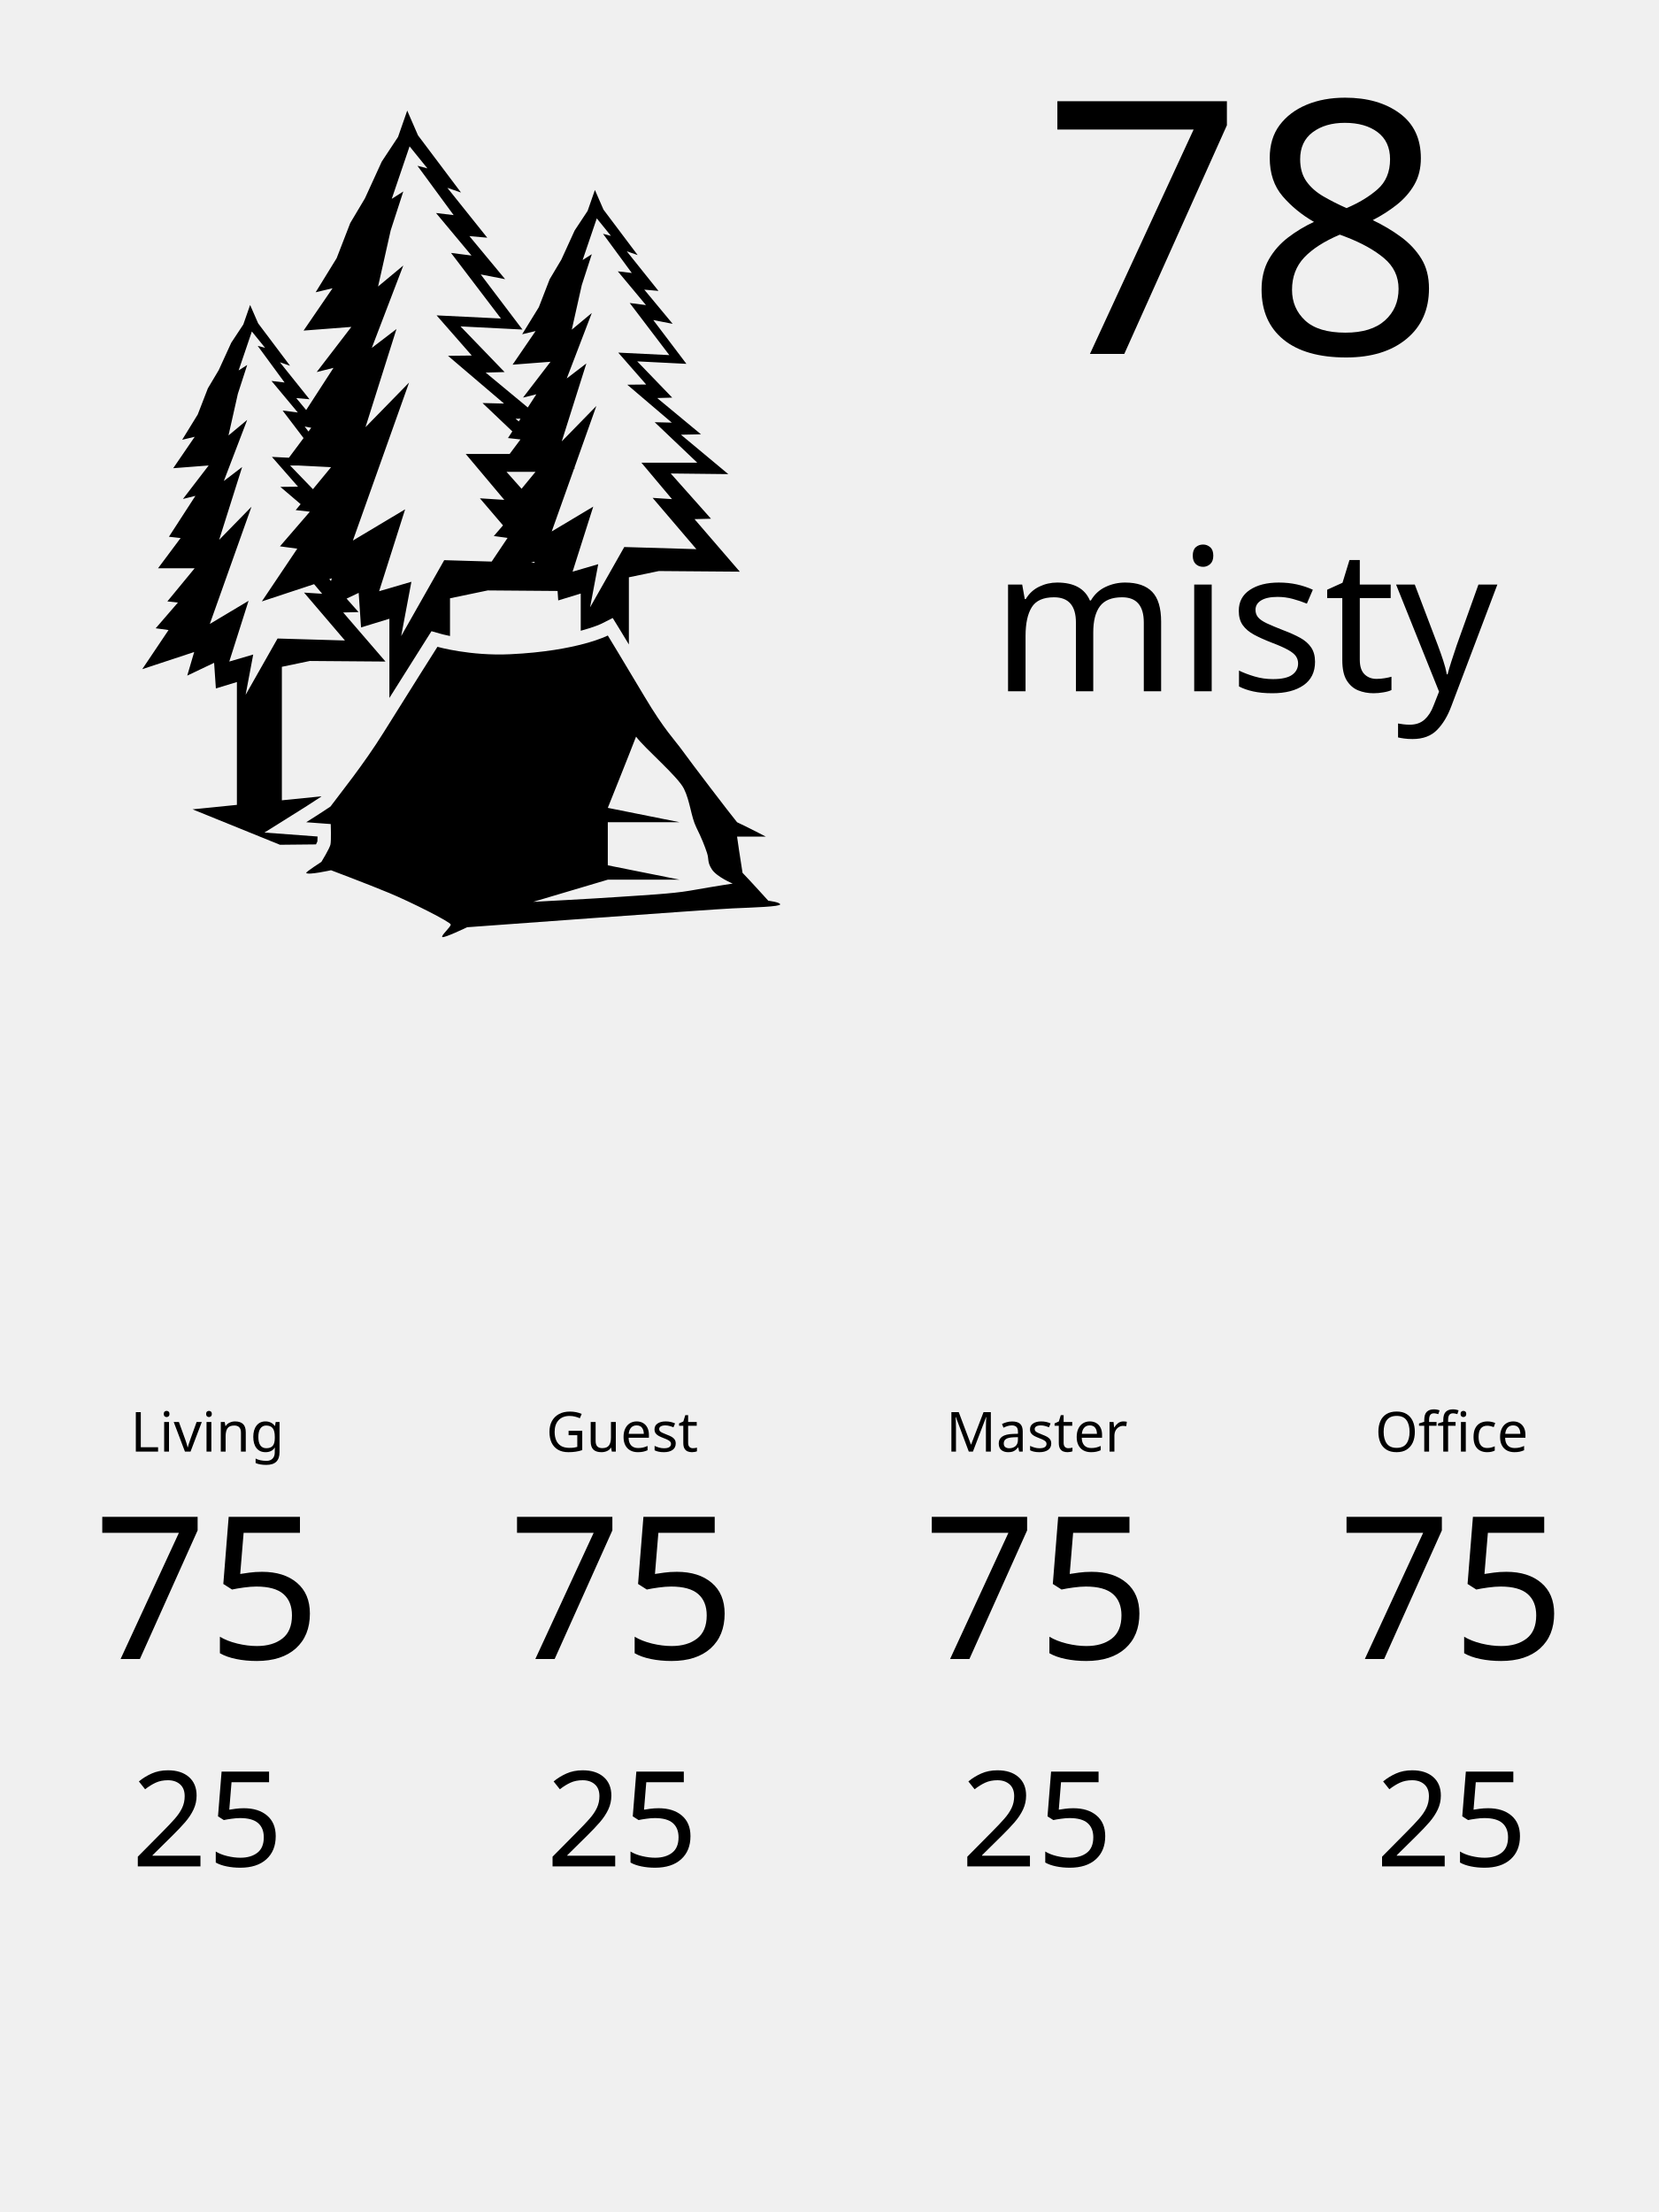
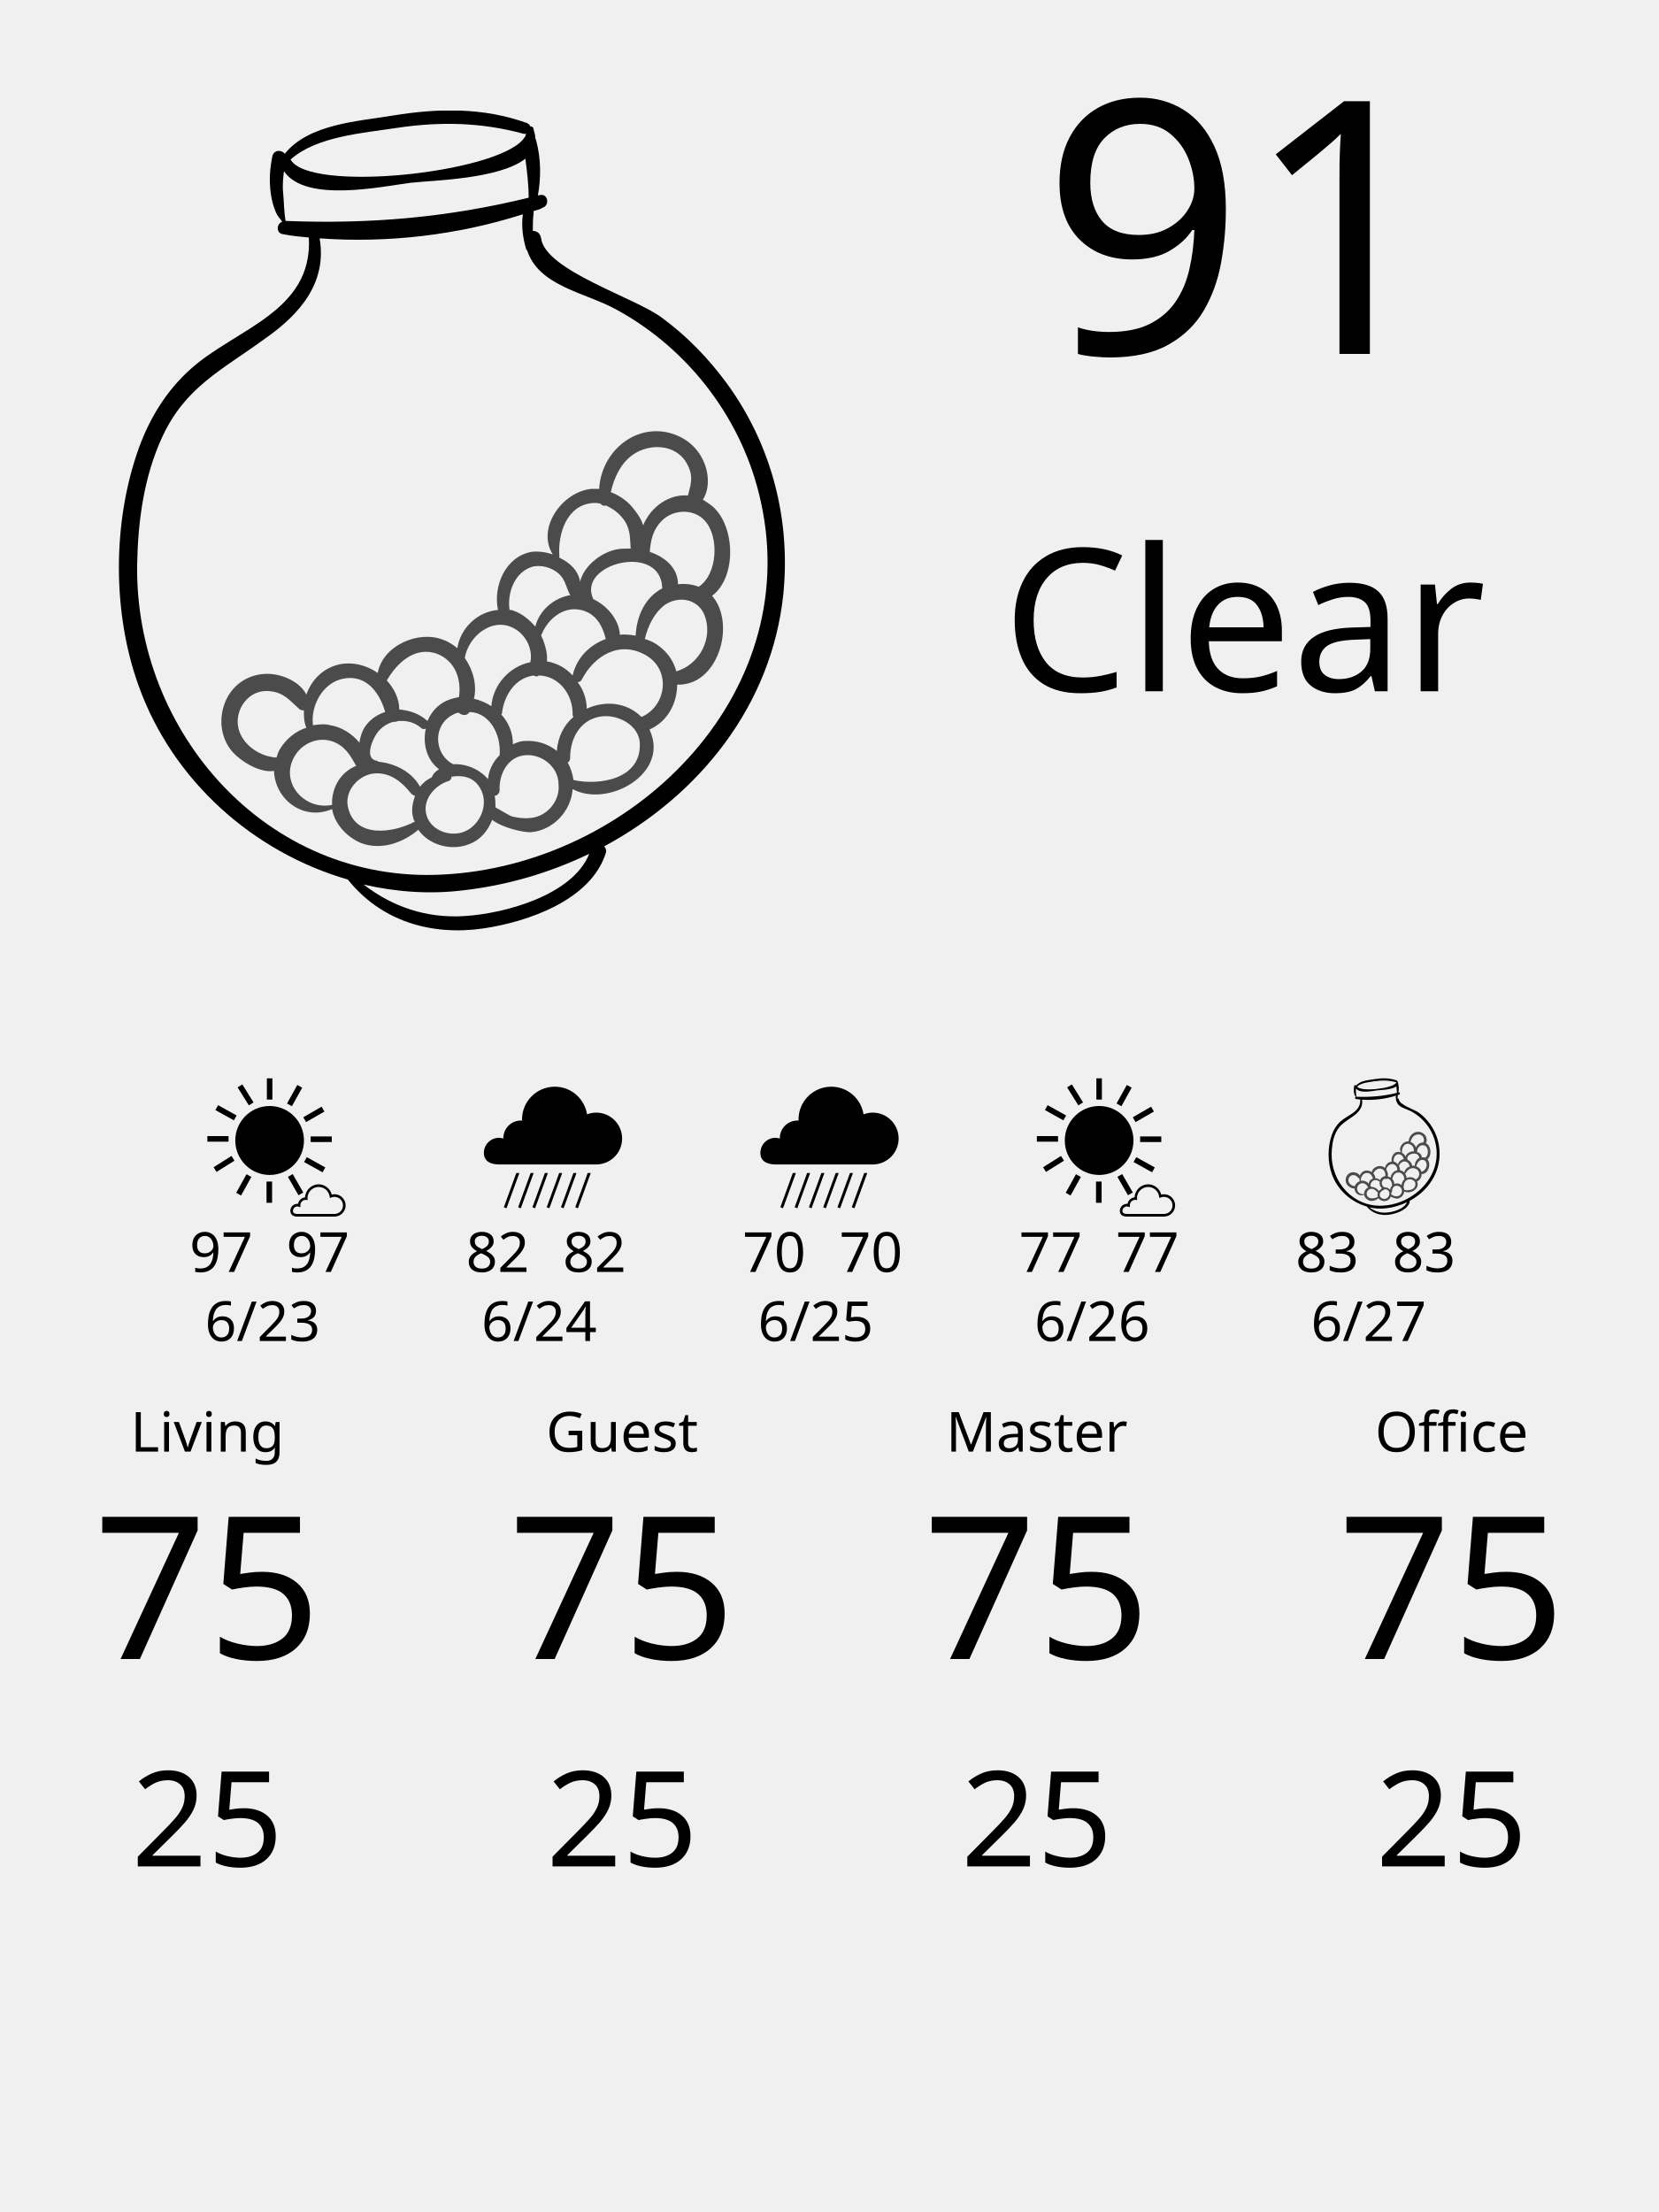
<svg xmlns="http://www.w3.org/2000/svg" width="600" height="800" viewBox="0 0 600 800">
  <g id="outside">
    <svg x="10" y="40" height="300" width="300" viewBox="0 0 100 100">
-       <g id="Captions" fill="yellow">
-         <rect x="-192" width="185" height="99" fill="#000" />
-         <rect y="-36" width="100" height="30" fill="#000" />
-         <text transform="matrix(1 0 0 1 66 -19.5)" fill="#000" font-family="'Helvetica'" font-size="2.4">http://thenounproject.com</text>
-         <text transform="matrix(1 0 0 1 7.166 -24.5)" fill="#000">
-           <tspan x="0" y="0" fill="#000" font-family="'Helvetica-Bold'" font-size="6.158">The Noun Project</tspan>
-           <tspan x="1.12" y="4.8" fill="#000" font-family="'Helvetica-Bold'" font-size="4">Icon Template</tspan>
-         </text>
-         <text transform="matrix(1 0 0 1 -178.5 10.5)" fill="#000" font-family="'Helvetica-Bold'" font-size="6.158">Reminders</text>
-         <line fill="#000" stroke="#FFFFFF" stroke-miterlimit="10" x1="8" y1="-14.5" x2="18" y2="-14.5" />
-         <line fill="#000" stroke="#FFFFFF" stroke-miterlimit="10" x1="-179" y1="16.5" x2="-162" y2="16.5" />
-         <g fill="#000">
-           <g fill="#000">
-             <g fill="#000">
-               <rect x="-170.802" y="31.318" fill="#000" width="8.721" height="8.642" />
-               <path fill="#000" d="M-164.455,42.312h4.747v-4.703h-4.747V42.312z M-159.266,42.749h-5.63V37.17h5.63V42.749      L-159.266,42.749z M-166.221,44.062h8.279v-8.203h-8.279V44.062L-166.221,44.062z M-157.5,44.5h-9.163v-9.079h9.163V44.5      L-157.5,44.5z" />
-               <polygon fill="#000" points="-166.149,44.133 -166.292,43.991 -158.013,35.787 -157.871,35.929     " />
-             </g>
-           </g>
-         </g>
-         <rect x="-179" y="58" fill="none" width="35" height="32.5" />
-         <text transform="matrix(1 0 0 1 -179 60.1299)" fill="#000">
-           <tspan x="0" y="0" fill="#000" font-family="'Helvetica-Bold'" font-size="3">Strokes</tspan>
-           <tspan x="0" y="5" fill="#000" font-family="'Helvetica'" font-size="2.4">Try to keep strokes at 4px</tspan>
-           <tspan x="0" y="10" fill="#000" font-family="'Helvetica'" font-size="2.4">Minimum stroke weight is 2px</tspan>
-           <tspan x="0" y="14.5" fill="#000" font-family="'Helvetica'" font-size="2.4">For thicker strokes use even </tspan>
-           <tspan x="0" y="17.5" fill="#000" font-family="'Helvetica'" font-size="2.4">numbers: 6px, 8px etc.</tspan>
-           <tspan x="0" y="22" fill="#000" font-family="'Helvetica-Bold'" font-size="2.4">Remember to expand strokes </tspan>
-           <tspan x="0" y="25" fill="#000" font-family="'Helvetica-Bold'" font-size="2.4">before saving as an SVG </tspan>
-         </text>
-         <rect x="-136.5" y="58" fill="none" width="35" height="32.5" />
-         <text transform="matrix(1 0 0 1 -136.5 60.1299)" fill="#000">
-           <tspan x="0" y="0" fill="#000" font-family="'Helvetica-Bold'" font-size="3">Size</tspan>
-           <tspan x="0" y="5" fill="#000" font-family="'Helvetica'" font-size="2.4">Cannot be wider or taller than </tspan>
-           <tspan x="0" y="8.5" fill="#000" font-family="'Helvetica'" font-size="2.4">100px (artboard size)</tspan>
-           <tspan x="0" y="13.5" fill="#000" font-family="'Helvetica'" font-size="2.4">Scale your icon to fill as much of </tspan>
-           <tspan x="0" y="16.5" fill="#000" font-family="'Helvetica'" font-size="2.4">the artboard as possible</tspan>
-         </text>
-         <rect x="-94" y="58" fill="none" width="35" height="32.5" />
-         <text transform="matrix(1 0 0 1 -94 60.1299)" fill="#000">
-           <tspan x="0" y="0" fill="#000" font-family="'Helvetica-Bold'" font-size="3">Ungroup</tspan>
-           <tspan x="0" y="5" fill="#000" font-family="'Helvetica'" font-size="2.4">If your design has more than one </tspan>
-           <tspan x="0" y="8" fill="#000" font-family="'Helvetica'" font-size="2.4">shape, make sure to ungroup</tspan>
-         </text>
-         <rect x="-50" y="58" fill="none" width="35" height="32.5" />
-         <text transform="matrix(1 0 0 1 -50 60.1299)" fill="#000">
-           <tspan x="0" y="0" fill="#000" font-family="'Helvetica-Bold'" font-size="3">Save as</tspan>
-           <tspan x="0" y="5" fill="#000" font-family="'Helvetica'" font-size="2.4">Save as .SVG and make sure “Use </tspan>
-           <tspan x="0" y="8" fill="#000" font-family="'Helvetica'" font-size="2.4">Artboards” is checked</tspan>
-         </text>
-         <text transform="matrix(1.0074 0 0 1 -125.542 30.5933)" fill="#000" font-family="'Helvetica'" font-size="2.573">100px</text>
-         <text transform="matrix(1.0074 0 0 1 -41 39)" fill="#000" font-family="'Helvetica-Bold'" font-size="5.146">.SVG</text>
-         <rect x="-126.514" y="34.815" fill="#000" width="10.261" height="10.185" />
-         <rect x="-126.477" y="31.766" fill="#000" width="0.522" height="2.337" />
-         <rect x="-116.813" y="31.766" fill="#000" width="0.523" height="2.337" />
-         <rect x="-127" y="32.337" fill="#000" width="11.233" height="0.572" />
-         <g fill="#000">
-           <rect x="-83.805" y="33.844" fill="#000" width="10.305" height="10.156" />
-           <rect x="-76.809" y="28.707" fill="#000" width="3.308" height="3.261" />
-         </g>
-         <rect x="-178.5" y="22.5" fill="#000" stroke="#FFFFFF" stroke-miterlimit="10" width="30" height="30" />
-         <rect x="-136.5" y="22.5" fill="#000" stroke="#FFFFFF" stroke-miterlimit="10" width="30" height="30" />
-         <rect x="-93.5" y="22.5" fill="#000" stroke="#FFFFFF" stroke-miterlimit="10" width="30" height="30" />
-         <rect x="-49.5" y="22.5" fill="#000" stroke="#FFFFFF" stroke-miterlimit="10" width="30" height="30" />
-       </g>
-       <g id="Your_Icon" fill="yellow">
-         <path d="M89.286,95.253c0,0-2.214-2.45-3.103-3.363c-0.272-1.629-0.66-4.368-0.66-4.368h3.463c0,0-2.084-1.087-3.463-1.731   c-0.802-0.966-5.603-7.261-6.563-8.603c-0.963-1.343-2.179-2.485-4.597-6.55c-2.677-4.495-4.423-7.357-4.423-7.357   s-3.591,1.873-11.772,2.257c-4.839,0.227-8.766-0.896-8.766-0.896s-3.468,5.475-6.467,10.291c-2.44,3.919-5.349,7.504-6.431,8.967   c-1.028,0.703-2.925,1.891-2.925,1.891l2.96,0.22c0,0,0.073,1.982-0.035,2.471c-0.109,0.486-1.09,2.086-1.09,2.086   s-1.895,1.224-1.833,1.331c0.178,0.305,2.993-0.322,2.993-0.322s4.418,1.664,7.002,2.739c2.583,1.072,7.428,3.506,7.428,3.812   c0,0.302-1.211,1.343-1.014,1.502c0.195,0.161,2.993-1.181,2.993-1.181s29.527-2.166,32.016-2.274   c2.49-0.108,5.719-0.206,5.719-0.479C90.718,95.425,89.286,95.253,89.286,95.253z M79.814,94.045   c-2.124,0.369-5.505,0.537-8.604,0.751c-3.101,0.217-10.264,0.591-10.264,0.591l8.994-2.671h8.657l-8.657-1.731V85.79h8.657   l-8.657-1.732c0,0,2.712-6.764,3.407-8.589c1.016,1.396,5.023,4.779,5.771,6.282c0.748,1.504,0.855,3.383,1.497,4.672   c0.64,1.285,1.015,2.254,1.282,3.058c0.267,0.806,0,1.073,0.588,1.988c0.588,0.913,2.513,1.718,2.513,1.718   S83.503,93.399,79.814,94.045z" fill="#000" />
-         <path d="M34.931,88.102c0.011-0.103,0.017-0.315,0.019-0.591l-6.402-0.476l4.174-2.614c0.018-0.01,1.632-1.021,2.651-1.706   c0.011-0.014,0.024-0.031,0.036-0.047l-4.623,0.465l-0.139,0.015V67.052l3.378-0.703l9.115,0.071l-5.101-5.917l1.854-0.046   l-1.444-1.625l1.458-0.692l0.285,4.166l3.417-1.045v9.547c2.317-3.695,4.4-6.988,4.429-7.029l0.646-1.019l1.161,0.329   c0.01,0.005,0.403,0.112,1.072,0.252v-4.548l4.552-0.949l8.416,0.067l0.078,1.14l2.714-0.829v4.486   c1.693-0.454,2.509-0.855,2.523-0.863l1.332-0.674l0.784,1.268c0.01,0.014,0.433,0.708,1.165,1.922v-8.099l3.616-0.754l9.756,0.078   l-5.46-6.335l1.987-0.049l-4.852-5.454l6.936,0.076l-5.704-4.75l2.412-0.05l-5.276-4.372l1.809-0.05l-4.219-4.373l5.931,0.301   l-3.993-5.277l2.335,0.453l-3.42-4.121l1.709,0.151l-3.82-4.774l1.309,0.452l-4.119-5.478l-1.032-2.368l-0.878,2.519l-1.562,2.362   l-1.607,3.518l-1.407,2.362l-1.305,3.367l-2.011,3.267l1.618-0.386l-2.774,4.054l4.574-0.352l-3.316,4.322l1.608-0.402   l-1.031,1.591l-5.077-4.206l2.278-0.064l-5.313-5.505l7.467,0.38l-5.029-6.644l2.94,0.57l-4.306-5.189l2.151,0.19l-4.808-6.012   l1.647,0.569l-5.188-6.897L45.759,0l-1.105,3.172l-1.964,2.974l-2.026,4.429l-1.771,2.975l-1.642,4.24l-2.532,4.112l2.038-0.485   l-3.493,5.104l5.758-0.443l-4.177,5.442l2.026-0.505l-3.293,5.083l-1.195-1.441l1.596,0.142l-3.568-4.46l1.223,0.422l-3.85-5.118   L26.82,23.43l-0.821,2.354l-1.457,2.207l-1.503,3.287l-1.314,2.207l-1.218,3.146l-1.878,3.052l1.512-0.36l-2.592,3.787l4.272-0.328   l-3.099,4.038l1.503-0.376l-3.193,4.93l1.406,0.157l-2.721,3.646h4.414l-3.287,3.99l1.268,0.143l-2.676,3.099l1.549,0.212   l-3.169,4.717l6.26-2.068l-0.836,2.844l3.239-1.542l0.212,3.09l2.535-0.773v14.809l-5.347,0.537l10.536,4.272l4.347-0.044   C34.837,88.307,34.899,88.182,34.931,88.102z M65.887,43.131l0.118,0.001l-0.092-0.077l2.648-7.448l-4.173,4.273l2.968-9.399   l-2.364,1.809l3.019-7.89l-2.414,2.009l1.207-5.377l1.207-3.719l-1.107,0.703l1.708-5.024l1.707,2.111l-0.956-0.251l3.469,4.724   l-1.688-0.201l3.396,4.071l-1.959-0.251l4.776,6.282l-6.159-0.302l3.367,3.845l-2.276,0.025l5.367,4.573l-2.061-0.051l5.126,4.876   h-6.733l3.692,4.397l-2.336-0.152l5.276,6.182l-8.695-0.257l-4.12,7.27l0.98-5.203l-3.068,0.898l-0.015-0.017l2.482-7.818   l-5.004,2.992L65.887,43.131z M61.114,54.521l-0.43-0.013l0.365-0.12l0.078,0.09L61.114,54.521z M61.225,43.547l-1.682,2.042   l-1.816-2.042H61.225z M59.42,37.14l-0.213,0.331l-0.383-0.319L59.42,37.14z M45.983,32.786l-5.255,5.38l3.736-11.834l-2.977,2.277   l3.799-9.934l-3.041,2.53l1.523-6.77l1.518-4.683l-1.392,0.886l2.149-6.328l2.151,2.658l-1.203-0.316l4.366,5.948l-2.126-0.254   l4.278,5.127l-2.468-0.316l6.016,7.908L49.3,24.687l4.241,4.841l-2.868,0.031l6.758,5.759l-2.595-0.064l3.593,3.417l-0.521,0.805   l1.504,0.168l-1.305,1.749h-5.295l4.651,5.536l-2.943-0.189l2.787,3.264l-1.108,1.283l1.657,0.227l-1.916,2.854l-5.722-0.17   L45.03,63.35l1.233-6.549l-3.891,1.139l3.135-9.872l-6.299,3.766L45.983,32.786z M36.668,56.384l-0.098,0.336l-0.209-0.233   L36.668,56.384z M34.392,45.64l-2.755-2.856h0.967l3.974,0.202L34.392,45.64z M34.188,38.238l-0.336,0.45l-0.456-0.604   L34.188,38.238z M24.307,66.419l2.326-7.324l-4.674,2.794l5.026-14.133l-3.899,3.991l2.772-8.779l-2.208,1.688l2.818-7.371   l-2.255,1.878l1.129-5.023l1.126-3.475l-1.033,0.658l1.594-4.694l1.597,1.972l-0.892-0.235l3.24,4.414l-1.578-0.189l3.174,3.804   l-1.832-0.234l2.524,3.318l-1.767,2.369l-2.047-0.101l3.146,3.592l-2.128,0.023l2.442,2.08l-0.594,0.721l1.655,0.184l0.034,0.028   l-3.587,4.154l2.087,0.284l-4.271,6.358l6.298-2.08l0.975,1.157l-2.184-0.141l4.929,5.774l-8.123-0.239l-3.85,6.789l0.916-4.857   L24.307,66.419z" fill="#000" />
-       </g>
+       <path d="M84.3,32.9c-2.2-3-4.8-5.7-7.8-7.9c-3.1-2.4-14.1-5.7-14.6-9.6c-0.1-0.6-0.5-0.9-1-0.9c0-0.7,0-1.4,0.1-2.2  c0-0.1,0-0.2,0-0.2c0.4-0.1,0.8-0.2,1.1-0.4c0.9-0.3,0.6-1.8-0.4-1.5c-0.1,0-0.2,0-0.2,0.1c0.4-2.2,0.4-4.5-0.2-6.7  c0-0.1-0.1-0.2-0.1-0.3c0-0.3-0.1-0.7-0.2-1C61,2,60.8,1.9,60.6,1.9c-0.1-0.2-0.2-0.3-0.4-0.4C54.9-0.4,49.5-0.3,44,0.6  c-4.2,0.7-10.1,1-13,4.6c-0.4-0.5-1.3-0.5-1.5,0.3c-0.3,1.5-0.4,2.9-0.2,4.4c0.1,0.8,0.3,1.6,0.6,2.3c0.2,0.5,0.5,0.8,0.8,1.2  c-0.7,0.2-0.8,1.4,0.1,1.5c1,0.2,2,0.3,3.1,0.4c0.5,9-8.9,11-14.3,15.9c-2.9,2.6-4.9,5.9-6.2,9.5c-3.2,8.9-3.2,19.9,0,28.7  c4.1,11.4,13.8,20,25.2,23.3c4,5,10,6.8,16.3,5.9c5.4-0.8,13-3.4,14.8-9.1c0.1-0.3,0-0.6-0.2-0.8c11.5-6.2,20.2-17,21.6-30.4  C92,49.3,89.7,40.3,84.3,32.9z M44.4,2.1c5.3-0.8,10.3-0.7,15.4,0.7c0.1,0,0.2,0,0.3,0C60,3,60,3,60,3.1c-0.1,0.1-0.2,0.3-0.3,0.4  c-3.5,4.1-25.8,6.4-28,2.4C34.8,3.1,40.5,2.7,44.4,2.1z M31.1,13.3c-0.2-1-0.2-2.4-0.3-3.4c-0.1-0.9,0-1.8,0.1-2.6  c2.6,3.9,12,1.8,15.3,1.4C48.7,8.4,56.8,8.3,60,5.8c0.2,1.5,0.4,3.1,0.4,4.7C50.6,12.9,41.2,13.7,31.1,13.3z M52.7,97.1  c-4.6,0.3-8.7-1.1-12.2-3.8c3.9,0.9,8,1.2,12,0.7c5.3-0.6,10.4-2.1,15.2-4.4C65.7,94.6,57.5,96.8,52.7,97.1z M50,92.1  C28.9,93.2,12.9,75,13.2,54.7c0.1-5.2,0.8-10.5,3-15.3c2.8-6.1,7.2-8.1,12.4-11.9c4.3-3,7.5-6.8,6.6-12.1  c8.2,0.6,16.7-0.4,24.5-2.9c-0.2,1.4,0,2.9,0.4,4.2c0,0.1,0,0.1,0.1,0.1c1.4,4.4,7,5.1,10.8,7.2c8.8,4.8,15.3,13.4,17.4,23.2  C93.6,70.8,72.6,91,50,92.1z" />
+       <path fill="#4b4b4b" d="M82.5,58.5c3.1-2.3,2.8-8.8-0.2-11c-0.3-0.2-0.6-0.4-0.9-0.6c0.9-1.4,0.7-3.4,0-4.8  c-0.9-1.9-2.7-3.1-4.8-3.4c-4.2-0.5-7.5,3-7.7,6.9c-0.3,0-0.6,0-0.9,0c-3.5,0.3-6.7,4.7-4.7,7.9c-0.9-0.3-1.8-0.4-2.6-0.3  c-3.1,0.6-4.6,4.1-4,7c-2.4,0.2-4.5,2.1-4.9,4.6c-0.5-0.4-1.1-0.8-1.7-1c-3-1.2-7.3,0.7-7.9,4c-1.4-1-3.2-1.4-4.8-1  c-1.9,0.5-3.2,1.9-3.8,3.6c-0.8-1.6-3-2.5-4.7-2.5c-2.2,0-4.1,1.2-5,3.2c-0.9,2-0.7,4.4,0.7,6.1c1,1.2,3.4,2.7,5.1,2.4  c0.1,3.4,3.5,6.1,7,4.6c0.3,1.8,1.8,3.4,3.5,4.1c2.4,0.9,5,0,6.9-1.6c1.3,1.9,4.1,2.6,6.2,1.7c1.3-0.5,2.2-1.6,2.7-2.9  c1.3,1,3.7,1.5,4.6,1.5c2.7-0.2,4.9-2.5,5.1-5.2c4.3,2.3,11.7-1.9,9.3-7.1c0,0,0,0,0-0.1c2.2-1,3.3-3.2,3.3-5.4  c4.9,0.2,7.1-7.2,4.3-10.6C82.6,58.6,82.6,58.6,82.5,58.5z M75.3,40.6c1.8-0.2,3.5,0.5,4.3,2.2c0.7,1.4,0.3,2.4,0,3.6  c-2.3-0.2-4.5,1.4-5.4,3.6c-0.2-0.7-0.6-1.3-1-1.8c-0.7-1-1.8-1.8-2.9-2.2C70.9,43.4,72.3,41,75.3,40.6z M62.1,63.7  c-0.1-0.1-0.1-0.3-0.2-0.4c0.7-1.9,2.6-3.6,4.8-3.1c1.8,0.4,2.6,1.9,3,3.5c-1.9,0.7-3.5,2.2-4,4.4c-0.8-0.9-1.9-1.5-3.1-1.7  C62.7,65.5,62.4,64.5,62.1,63.7z M68.2,58.9c-2.1-4.3,8.2-6.9,8.3-1.3c-2.1,1.1-3.1,3.4-3.2,5.7c-0.6-0.1-1.3-0.2-1.9-0.1  C71.3,61.4,69.9,59.7,68.2,58.9z M64.1,53.7c-0.2-2.7,0.9-6.2,4.1-6.4c0.3,0,0.6,0,0.9,0.1c0.1,0.2,0.4,0.3,0.6,0.2  c0.9,0.4,1.7,1,2.3,1.9c0.7,1.1,0.6,2.2,0.7,3.3c-0.6,0-1.2,0-1.7,0.1c-2,0.4-4,2.1-4.4,3.9c-0.2-1.3-1.2-2.3-2.5-2.9  C64.1,53.8,64.1,53.8,64.1,53.7z M60.8,55c1.1-0.3,2.4,0.1,3.2,0.8c0.8,0.7,0.9,1.6,1.3,2.4c0,0.1,0.1,0.2,0.2,0.2  c-2,0.3-3.8,1.8-4.3,3.8c-0.7-0.8-1.5-1.5-2.6-1.9c-0.2-0.1-0.4-0.1-0.5-0.1C57.8,58.3,58.6,55.7,60.8,55z M58.6,62.4  c1,0.5,1.8,1.6,2,2.7c0.1,0.5,0.1,0.9,0,1.4c-2.5,0.5-4.5,2.7-4.7,5.3c-0.6-0.4-1.3-0.7-2.1-0.9c0.4-1.6-0.1-3.5-1.1-4.9  C53.1,63.4,56,61,58.6,62.4z M49.4,65.5c2.2,0.9,2.9,3.1,2.6,5.2c-0.5,0.1-0.9,0.2-1.4,0.4c-1.2,0.5-2,1.5-2.4,2.5  c0,0,0-0.1-0.1-0.1c-0.9-0.8-2.1-1.2-3.3-1.3c0-1.3-0.6-2.5-1.5-3.5C44.5,66.6,46.7,64.5,49.4,65.5z M37.6,68.6  c3-0.9,4.8,1.4,5.5,3.9c-0.9,0.3-1.7,0.8-2.3,1.6c-0.4,0.5-0.7,1.3-0.8,2.1c-0.9-1.1-2.2-1.9-3.5-2.1c-0.7-0.2-1.4-0.1-2.1,0  C34.1,71.9,35.4,69.3,37.6,68.6z M30.4,77c-0.2,0.3-0.3,0.7-0.4,1c-3-0.2-5.7-3-4.3-6c0.7-1.4,2-2.2,3.6-2c1.6,0.2,2.3,1.1,3.4,2.1  c0.2,0.2,0.4,0.2,0.6,0.2c0,0.7,0,1.4,0.3,2.1C32.3,74.8,31.1,75.8,30.4,77z M36.7,83.1c0,0.2,0,0.4,0,0.6  c-3.3,0.7-6.4-2.7-4.5-5.9c0.9-1.5,2.7-2.3,4.4-1.8c1.6,0.5,2.3,1.7,3,3C38.1,79.6,36.9,81,36.7,83.1z M46.5,85.3  c0,0.2,0.1,0.3,0.2,0.4c-2.6,1.4-7.3,2.1-8.1-1.8c-0.4-2,1.4-3.9,3.3-4c1.8-0.1,3.2,1,4.3,2.4c0.2,0.2,0.4,0.3,0.5,0.3  C46.4,83.5,46.2,84.4,46.5,85.3z M47.3,81.5c-1-1.8-3-2.8-5-3c0,0-0.1,0-0.1-0.1c-1.9-0.2-0.4-3.2,0.3-3.8c0.4-0.4,0.9-0.7,1.5-0.9  c0.2,0,0.4,0,0.6-0.1c1-0.1,2,0.1,2.8,0.8c0.2,0.2,0.4,0.2,0.6,0.1c-0.4,1.8,0.1,3.8,1.6,4.9c-0.3,0.2-0.6,0.4-0.8,0.8  c0,0.1-0.1,0.1-0.1,0.2C48.2,80.6,47.7,81,47.3,81.5z M52.7,86.9c-1.6,0.7-4,0-4.6-1.9c-0.6-1.9,1-3.7,2.7-4.2  c0.2-0.1,0.3-0.3,0.3-0.5c1.3-0.2,2.6,0,3.4,1.3C55.7,83.5,54.6,86.1,52.7,86.9z M55.5,80.6c-1-1.2-2.7-1.9-4.2-1.8  c-2.5-1.3-2.5-5.2,0.5-6.2c0.1,0,0.1,0,0.2,0c0.3,0.3,0.9,0.4,1.2,0c0,0,0.1-0.1,0.1-0.1c2.4,0.1,3.8,2.7,3.6,5.2  C56.1,78.5,55.6,79.5,55.5,80.6z M61.1,85.2c-0.9,0.2-1.8,0.1-2.7-0.1c-0.1,0-1.3-0.7-2-1.1c0-0.5,0-0.9-0.1-1.4  c0.3,0,0.6-0.3,0.6-0.7c-0.1-1.9,1-4.1,3.2-4.2c2-0.1,3.9,1.5,3.9,3.5C64.2,83,62.9,84.8,61.1,85.2z M63.8,77.2  c-1.1-0.9-2.5-1.3-3.9-1.2c-0.5,0-1,0.2-1.4,0.4c0-1.4-0.5-2.6-1.4-3.6c0.1-0.1,0.1-0.2,0.1-0.3c0.3-2.1,1.6-4.1,3.8-4.4  c0.2,0.1,0.4,0.2,0.6,0c0,0,0,0,0.1,0c2.4,0.1,4,2.3,4,4.6c0,0.2,0,0.3,0.1,0.4C64.7,74,63.9,75.5,63.8,77.2z M65.8,80.7  c-0.1-0.7-0.3-1.4-0.7-2.1c0.2-0.1,0.3-0.3,0.3-0.6c0-2.2,1.1-4.4,3.4-4.9c2.1-0.5,5,0.9,5,3.3C73.9,80.6,68.9,81.4,65.8,80.7z   M74,73.1c-1.8-1.8-4.4-2-6.6-1c0-1.1-0.4-2.3-1.1-3.2c0.2,0,0.4-0.1,0.5-0.3c1.5-2.9,4.6-4.8,7.8-2.9C77.6,67.5,77,71.8,74,73.1z   M78.2,67.6c-0.3-1.1-0.9-2.1-1.9-2.9c-0.6-0.5-1.2-0.8-1.9-1c0.4-1.6,1.1-3.1,2.4-4.1c1.6-1.1,3.8-0.8,4.7,1  C82.8,63.5,81,66.8,78.2,67.6z M80.9,57.4c-0.8-0.3-1.6-0.4-2.5-0.3c0-2-1.6-3.3-3.4-3.9c0.1-1.4,0.4-2.7,1.4-3.7  c1.3-1.4,3.8-1.6,5.2-0.1C83.4,51.3,83.2,55.9,80.9,57.4z" />
    </svg>
    <text x="450" y="128" font-family="Verdana" font-size="128" text-anchor="middle" alignment-baseline="auto">
-                     78
+                     91
                </text>
    <text x="450" y="250" font-family="Verdana" font-size="72" text-anchor="middle">
-                     misty
+                     Clear
                </text>
+   </g>
+   <g id="forecast">
+                 undefined
+         <svg x="75" y="390" height="50" width="50" viewBox="0 0 100 100">
+       <path d="M43.031,0v15.344h4v-15.344h-4zm-17.75,4.375l-3.406,2.156,8.125,13,3.406-2.125-8.125-13.031zm39.781,0.406l-7.437,13.407,3.531,1.968,7.406-13.406-3.5-1.969zm-57.281,14.625l-1.969,3.532,13.376,7.437,1.968-3.531-13.375-7.438zm37.281,0.594c-13.724,0-24.874,11.166-24.874,24.938,0,13.77,11.15,24.94,24.874,24.937,13.716,0,24.813-11.165,24.813-24.937s-11.099-24.938-24.813-24.938zm37.563,0.5l-13.25,7.656,2.031,3.5,13.25-7.656-2.031-3.5zm-82.625,21.281v4.031h15.312v-4.031h-15.312zm74.688,0.25v4.031h15.312v-4.031h-15.312zm-57.219,14.094l-12.969,8.156,2.094,3.407,13-8.126-2.125-3.437zm54.437,0.875l-1.968,3.531,13.406,7.438,1.937-3.531-13.375-7.438zm-10.187,12.25l-3.469,2,7.656,13.312,3.469-2-7.656-13.312zm-33.438,0.094l-7.406,13.437,3.5,1.969,7.437-13.438-3.531-1.968zm14.5,5.312v15.344h4.031v-15.344h-4.031zm37.719,2c-5.303,0-9.565,4.213-9.875,9.438-2.591,0.249-4.6,2.193-5.063,4.718-0.152-0.016-0.276-0.062-0.437-0.062-2.817,0-5.125,2.31-5.125,5.125,0,1.408,0.671,2.588,1.656,3.25,0.986,0.662,2.198,0.875,3.469,0.875h13.094,7.125,6.562c4.46,0,8.094-3.633,8.094-8.094s-3.633-8.094-8.094-8.094c-0.677,0-1.29,0.185-1.906,0.344-1.127-4.272-4.881-7.5-9.5-7.5zm0,1.906c4.035,0,7.328,2.983,7.938,6.844l0.187,1.156,1.094-0.437c0.693-0.263,1.427-0.406,2.187-0.406,3.432,0,6.188,2.756,6.188,6.187,0,3.432-2.756,6.188-6.188,6.188h-6.562-7.125-13.094c-1.031,0-1.884-0.212-2.406-0.563-0.522-0.35-0.813-0.762-0.813-1.656,0-1.785,1.432-3.219,3.219-3.219,0.296,0,0.576,0.057,0.906,0.156l1.25,0.376v-1.282c0-0.059-0.028-0.061-0.031-0.094,0-0.054-0.005-0.05,0-0.062-0.001-0.005,0.001-0.029,0-0.031,0.05-2.124,1.77-3.813,3.906-3.813-0.031,0,0.066,0.017,0.282,0.032l1.062,0.062-0.031-1.062c-0.012-0.261-0.063-0.343-0.063-0.282,0-4.471,3.62-8.094,8.094-8.094z" />
+     </svg>
+     <text x="80" y="460" font-family="Verdana" font-size="20" text-anchor="middle">
+             97
+         </text>
+     <text x="115" y="460" font-family="Verdana" font-size="20" text-anchor="middle">
+             97
+         </text>
+     <text x="95" y="485" font-family="Verdana" font-size="20" text-anchor="middle">
+             6/23
+         </text>
+     <svg x="175" y="390" height="50" width="50" viewBox="0 0 100 100">
+       <path d="M51.312,6.031c-13.094,0-23.718,10.6-23.718,23.688,0,0.296,0.08,0.579,0.094,0.875-0.296-0.02-0.58-0.094-0.876-0.094-7.044,0-12.75,5.705-12.75,12.75,0,0.087,0.032,0.194,0.032,0.281-1.008-0.302-2.054-0.531-3.156-0.531-6.043,0-10.938,4.9-10.938,10.938,0,6.042,4.894,8.343,10.938,8.343h34.374,18.719,17.219c10.358,0,18.75-8.391,18.75-18.75s-8.391-18.75-18.75-18.75c-2.34,0-4.568,0.47-6.625,1.25-1.788-11.321-11.495-20-23.313-20zm-27.843,62.438l-9.031,24.781,1.937,0.719,9.313-25.5h-2.219zm10.343,0l-9.031,24.781,1.938,0.719,9.281-25.5h-2.188zm10.313,0l-9.031,24.781,1.937,0.719,9.281-25.5h-2.187zm10.344,0l-9.031,24.781,1.937,0.719,9.281-25.5h-2.187zm10.312,0l-9.031,24.781,1.938,0.719,9.281-25.5h-2.188zm10.313,0l-9,24.781,1.937,0.719,9.281-25.5h-2.218z" />
+     </svg>
+     <text x="180" y="460" font-family="Verdana" font-size="20" text-anchor="middle">
+             82
+         </text>
+     <text x="215" y="460" font-family="Verdana" font-size="20" text-anchor="middle">
+             82
+         </text>
+     <text x="195" y="485" font-family="Verdana" font-size="20" text-anchor="middle">
+             6/24
+         </text>
+     <svg x="275" y="390" height="50" width="50" viewBox="0 0 100 100">
+       <path d="M51.312,6.031c-13.094,0-23.718,10.6-23.718,23.688,0,0.296,0.08,0.579,0.094,0.875-0.296-0.02-0.58-0.094-0.876-0.094-7.044,0-12.75,5.705-12.75,12.75,0,0.087,0.032,0.194,0.032,0.281-1.008-0.302-2.054-0.531-3.156-0.531-6.043,0-10.938,4.9-10.938,10.938,0,6.042,4.894,8.343,10.938,8.343h34.374,18.719,17.219c10.358,0,18.75-8.391,18.75-18.75s-8.391-18.75-18.75-18.75c-2.34,0-4.568,0.47-6.625,1.25-1.788-11.321-11.495-20-23.313-20zm-27.843,62.438l-9.031,24.781,1.937,0.719,9.313-25.5h-2.219zm10.343,0l-9.031,24.781,1.938,0.719,9.281-25.5h-2.188zm10.313,0l-9.031,24.781,1.937,0.719,9.281-25.5h-2.187zm10.344,0l-9.031,24.781,1.937,0.719,9.281-25.5h-2.187zm10.312,0l-9.031,24.781,1.938,0.719,9.281-25.5h-2.188zm10.313,0l-9,24.781,1.937,0.719,9.281-25.5h-2.218z" />
+     </svg>
+     <text x="280" y="460" font-family="Verdana" font-size="20" text-anchor="middle">
+             70
+         </text>
+     <text x="315" y="460" font-family="Verdana" font-size="20" text-anchor="middle">
+             70
+         </text>
+     <text x="295" y="485" font-family="Verdana" font-size="20" text-anchor="middle">
+             6/25
+         </text>
+     <svg x="375" y="390" height="50" width="50" viewBox="0 0 100 100">
+       <path d="M43.031,0v15.344h4v-15.344h-4zm-17.75,4.375l-3.406,2.156,8.125,13,3.406-2.125-8.125-13.031zm39.781,0.406l-7.437,13.407,3.531,1.968,7.406-13.406-3.5-1.969zm-57.281,14.625l-1.969,3.532,13.376,7.437,1.968-3.531-13.375-7.438zm37.281,0.594c-13.724,0-24.874,11.166-24.874,24.938,0,13.77,11.15,24.94,24.874,24.937,13.716,0,24.813-11.165,24.813-24.937s-11.099-24.938-24.813-24.938zm37.563,0.5l-13.25,7.656,2.031,3.5,13.25-7.656-2.031-3.5zm-82.625,21.281v4.031h15.312v-4.031h-15.312zm74.688,0.25v4.031h15.312v-4.031h-15.312zm-57.219,14.094l-12.969,8.156,2.094,3.407,13-8.126-2.125-3.437zm54.437,0.875l-1.968,3.531,13.406,7.438,1.937-3.531-13.375-7.438zm-10.187,12.25l-3.469,2,7.656,13.312,3.469-2-7.656-13.312zm-33.438,0.094l-7.406,13.437,3.5,1.969,7.437-13.438-3.531-1.968zm14.5,5.312v15.344h4.031v-15.344h-4.031zm37.719,2c-5.303,0-9.565,4.213-9.875,9.438-2.591,0.249-4.6,2.193-5.063,4.718-0.152-0.016-0.276-0.062-0.437-0.062-2.817,0-5.125,2.31-5.125,5.125,0,1.408,0.671,2.588,1.656,3.25,0.986,0.662,2.198,0.875,3.469,0.875h13.094,7.125,6.562c4.46,0,8.094-3.633,8.094-8.094s-3.633-8.094-8.094-8.094c-0.677,0-1.29,0.185-1.906,0.344-1.127-4.272-4.881-7.5-9.5-7.5zm0,1.906c4.035,0,7.328,2.983,7.938,6.844l0.187,1.156,1.094-0.437c0.693-0.263,1.427-0.406,2.187-0.406,3.432,0,6.188,2.756,6.188,6.187,0,3.432-2.756,6.188-6.188,6.188h-6.562-7.125-13.094c-1.031,0-1.884-0.212-2.406-0.563-0.522-0.35-0.813-0.762-0.813-1.656,0-1.785,1.432-3.219,3.219-3.219,0.296,0,0.576,0.057,0.906,0.156l1.25,0.376v-1.282c0-0.059-0.028-0.061-0.031-0.094,0-0.054-0.005-0.05,0-0.062-0.001-0.005,0.001-0.029,0-0.031,0.05-2.124,1.77-3.813,3.906-3.813-0.031,0,0.066,0.017,0.282,0.032l1.062,0.062-0.031-1.062c-0.012-0.261-0.063-0.343-0.063-0.282,0-4.471,3.62-8.094,8.094-8.094z" />
+     </svg>
+     <text x="380" y="460" font-family="Verdana" font-size="20" text-anchor="middle">
+             77
+         </text>
+     <text x="415" y="460" font-family="Verdana" font-size="20" text-anchor="middle">
+             77
+         </text>
+     <text x="395" y="485" font-family="Verdana" font-size="20" text-anchor="middle">
+             6/26
+         </text>
+     <svg x="475" y="390" height="50" width="50" viewBox="0 0 100 100">
+       <path d="M84.3,32.9c-2.2-3-4.8-5.7-7.8-7.9c-3.1-2.4-14.1-5.7-14.6-9.6c-0.1-0.6-0.5-0.9-1-0.9c0-0.7,0-1.4,0.1-2.2  c0-0.1,0-0.2,0-0.2c0.4-0.1,0.8-0.2,1.1-0.4c0.9-0.3,0.6-1.8-0.4-1.5c-0.1,0-0.2,0-0.2,0.1c0.4-2.2,0.4-4.5-0.2-6.7  c0-0.1-0.1-0.2-0.1-0.3c0-0.3-0.1-0.7-0.2-1C61,2,60.8,1.9,60.6,1.9c-0.1-0.2-0.2-0.3-0.4-0.4C54.9-0.4,49.5-0.3,44,0.6  c-4.2,0.7-10.1,1-13,4.6c-0.4-0.5-1.3-0.5-1.5,0.3c-0.3,1.5-0.4,2.9-0.2,4.4c0.1,0.8,0.3,1.6,0.6,2.3c0.2,0.5,0.5,0.8,0.8,1.2  c-0.7,0.2-0.8,1.4,0.1,1.5c1,0.2,2,0.3,3.1,0.4c0.5,9-8.9,11-14.3,15.9c-2.9,2.6-4.9,5.9-6.2,9.5c-3.2,8.9-3.2,19.9,0,28.7  c4.1,11.4,13.8,20,25.2,23.3c4,5,10,6.8,16.3,5.9c5.4-0.8,13-3.4,14.8-9.1c0.1-0.3,0-0.6-0.2-0.8c11.5-6.2,20.2-17,21.6-30.4  C92,49.3,89.7,40.3,84.3,32.9z M44.4,2.1c5.3-0.8,10.3-0.7,15.4,0.7c0.1,0,0.2,0,0.3,0C60,3,60,3,60,3.1c-0.1,0.1-0.2,0.3-0.3,0.4  c-3.5,4.1-25.8,6.4-28,2.4C34.8,3.1,40.5,2.7,44.4,2.1z M31.1,13.3c-0.2-1-0.2-2.4-0.3-3.4c-0.1-0.9,0-1.8,0.1-2.6  c2.6,3.9,12,1.8,15.3,1.4C48.7,8.4,56.8,8.3,60,5.8c0.2,1.5,0.4,3.1,0.4,4.7C50.6,12.9,41.2,13.7,31.1,13.3z M52.7,97.1  c-4.6,0.3-8.7-1.1-12.2-3.8c3.9,0.9,8,1.2,12,0.7c5.3-0.6,10.4-2.1,15.2-4.4C65.7,94.6,57.5,96.8,52.7,97.1z M50,92.1  C28.9,93.2,12.9,75,13.2,54.7c0.1-5.2,0.8-10.5,3-15.3c2.8-6.1,7.2-8.1,12.4-11.9c4.3-3,7.5-6.8,6.6-12.1  c8.2,0.6,16.7-0.4,24.5-2.9c-0.2,1.4,0,2.9,0.4,4.2c0,0.1,0,0.1,0.1,0.1c1.4,4.4,7,5.1,10.8,7.2c8.8,4.8,15.3,13.4,17.4,23.2  C93.6,70.8,72.6,91,50,92.1z" />
+       <path fill="#4b4b4b" d="M82.5,58.5c3.1-2.3,2.8-8.8-0.2-11c-0.3-0.2-0.6-0.4-0.9-0.6c0.9-1.4,0.7-3.4,0-4.8  c-0.9-1.9-2.7-3.1-4.8-3.4c-4.2-0.5-7.5,3-7.7,6.9c-0.3,0-0.6,0-0.9,0c-3.5,0.3-6.7,4.7-4.7,7.9c-0.9-0.3-1.8-0.4-2.6-0.3  c-3.1,0.6-4.6,4.1-4,7c-2.4,0.2-4.5,2.1-4.9,4.6c-0.5-0.4-1.1-0.8-1.7-1c-3-1.2-7.3,0.7-7.9,4c-1.4-1-3.2-1.4-4.8-1  c-1.9,0.5-3.2,1.9-3.8,3.6c-0.8-1.6-3-2.5-4.7-2.5c-2.2,0-4.1,1.2-5,3.2c-0.9,2-0.7,4.4,0.7,6.1c1,1.2,3.4,2.7,5.1,2.4  c0.1,3.4,3.5,6.1,7,4.6c0.3,1.8,1.8,3.4,3.5,4.1c2.4,0.9,5,0,6.9-1.6c1.3,1.9,4.1,2.6,6.2,1.7c1.3-0.5,2.2-1.6,2.7-2.9  c1.3,1,3.7,1.5,4.6,1.5c2.7-0.2,4.9-2.5,5.1-5.2c4.3,2.3,11.7-1.9,9.3-7.1c0,0,0,0,0-0.1c2.2-1,3.3-3.2,3.3-5.4  c4.9,0.2,7.1-7.2,4.3-10.6C82.6,58.6,82.6,58.6,82.5,58.5z M75.3,40.6c1.8-0.2,3.5,0.5,4.3,2.2c0.7,1.4,0.3,2.4,0,3.6  c-2.3-0.2-4.5,1.4-5.4,3.6c-0.2-0.7-0.6-1.3-1-1.8c-0.7-1-1.8-1.8-2.9-2.2C70.9,43.4,72.3,41,75.3,40.6z M62.1,63.7  c-0.1-0.1-0.1-0.3-0.2-0.4c0.7-1.9,2.6-3.6,4.8-3.1c1.8,0.4,2.6,1.9,3,3.5c-1.9,0.7-3.5,2.2-4,4.4c-0.8-0.9-1.9-1.5-3.1-1.7  C62.7,65.5,62.4,64.5,62.1,63.7z M68.2,58.9c-2.1-4.3,8.2-6.9,8.3-1.3c-2.1,1.1-3.1,3.4-3.2,5.7c-0.6-0.1-1.3-0.2-1.9-0.1  C71.3,61.4,69.9,59.7,68.2,58.9z M64.1,53.7c-0.2-2.7,0.9-6.2,4.1-6.4c0.3,0,0.6,0,0.9,0.1c0.1,0.2,0.4,0.3,0.6,0.2  c0.9,0.4,1.7,1,2.3,1.9c0.7,1.1,0.6,2.2,0.7,3.3c-0.6,0-1.2,0-1.7,0.1c-2,0.4-4,2.1-4.4,3.9c-0.2-1.3-1.2-2.3-2.5-2.9  C64.1,53.8,64.1,53.8,64.1,53.7z M60.8,55c1.1-0.3,2.4,0.1,3.2,0.8c0.8,0.7,0.9,1.6,1.3,2.4c0,0.1,0.1,0.2,0.2,0.2  c-2,0.3-3.8,1.8-4.3,3.8c-0.7-0.8-1.5-1.5-2.6-1.9c-0.2-0.1-0.4-0.1-0.5-0.1C57.8,58.3,58.6,55.7,60.8,55z M58.6,62.4  c1,0.5,1.8,1.6,2,2.7c0.1,0.5,0.1,0.9,0,1.4c-2.5,0.5-4.5,2.7-4.7,5.3c-0.6-0.4-1.3-0.7-2.1-0.9c0.4-1.6-0.1-3.5-1.1-4.9  C53.1,63.4,56,61,58.6,62.4z M49.4,65.5c2.2,0.9,2.9,3.1,2.6,5.2c-0.5,0.1-0.9,0.2-1.4,0.4c-1.2,0.5-2,1.5-2.4,2.5  c0,0,0-0.1-0.1-0.1c-0.9-0.8-2.1-1.2-3.3-1.3c0-1.3-0.6-2.5-1.5-3.5C44.5,66.6,46.7,64.5,49.4,65.5z M37.6,68.6  c3-0.9,4.8,1.4,5.5,3.9c-0.9,0.3-1.7,0.8-2.3,1.6c-0.4,0.5-0.7,1.3-0.8,2.1c-0.9-1.1-2.2-1.9-3.5-2.1c-0.7-0.2-1.4-0.1-2.1,0  C34.1,71.9,35.4,69.3,37.6,68.6z M30.4,77c-0.2,0.3-0.3,0.7-0.4,1c-3-0.2-5.7-3-4.3-6c0.7-1.4,2-2.2,3.6-2c1.6,0.2,2.3,1.1,3.4,2.1  c0.2,0.2,0.4,0.2,0.6,0.2c0,0.7,0,1.4,0.3,2.1C32.3,74.8,31.1,75.8,30.4,77z M36.7,83.1c0,0.2,0,0.4,0,0.6  c-3.3,0.7-6.4-2.7-4.5-5.9c0.9-1.5,2.7-2.3,4.4-1.8c1.6,0.5,2.3,1.7,3,3C38.1,79.6,36.9,81,36.7,83.1z M46.5,85.3  c0,0.2,0.1,0.3,0.2,0.4c-2.6,1.4-7.3,2.1-8.1-1.8c-0.4-2,1.4-3.9,3.3-4c1.8-0.1,3.2,1,4.3,2.4c0.2,0.2,0.4,0.3,0.5,0.3  C46.4,83.5,46.2,84.4,46.5,85.3z M47.3,81.5c-1-1.8-3-2.8-5-3c0,0-0.1,0-0.1-0.1c-1.9-0.2-0.4-3.2,0.3-3.8c0.4-0.4,0.9-0.7,1.5-0.9  c0.2,0,0.4,0,0.6-0.1c1-0.1,2,0.1,2.8,0.8c0.2,0.2,0.4,0.2,0.6,0.1c-0.4,1.8,0.1,3.8,1.6,4.9c-0.3,0.2-0.6,0.4-0.8,0.8  c0,0.1-0.1,0.1-0.1,0.2C48.2,80.6,47.7,81,47.3,81.5z M52.7,86.9c-1.6,0.7-4,0-4.6-1.9c-0.6-1.9,1-3.7,2.7-4.2  c0.2-0.1,0.3-0.3,0.3-0.5c1.3-0.2,2.6,0,3.4,1.3C55.7,83.5,54.6,86.1,52.7,86.9z M55.5,80.6c-1-1.2-2.7-1.9-4.2-1.8  c-2.5-1.3-2.5-5.2,0.5-6.2c0.1,0,0.1,0,0.2,0c0.3,0.3,0.9,0.4,1.2,0c0,0,0.1-0.1,0.1-0.1c2.4,0.1,3.8,2.7,3.6,5.2  C56.1,78.5,55.6,79.5,55.5,80.6z M61.1,85.2c-0.9,0.2-1.8,0.1-2.7-0.1c-0.1,0-1.3-0.7-2-1.1c0-0.5,0-0.9-0.1-1.4  c0.3,0,0.6-0.3,0.6-0.7c-0.1-1.9,1-4.1,3.2-4.2c2-0.1,3.9,1.5,3.9,3.5C64.2,83,62.9,84.8,61.1,85.2z M63.8,77.2  c-1.1-0.9-2.5-1.3-3.9-1.2c-0.5,0-1,0.2-1.4,0.4c0-1.4-0.5-2.6-1.4-3.6c0.1-0.1,0.1-0.2,0.1-0.3c0.3-2.1,1.6-4.1,3.8-4.4  c0.2,0.1,0.4,0.2,0.6,0c0,0,0,0,0.1,0c2.4,0.1,4,2.3,4,4.6c0,0.2,0,0.3,0.1,0.4C64.7,74,63.9,75.5,63.8,77.2z M65.8,80.7  c-0.1-0.7-0.3-1.4-0.7-2.1c0.2-0.1,0.3-0.3,0.3-0.6c0-2.2,1.1-4.4,3.4-4.9c2.1-0.5,5,0.9,5,3.3C73.9,80.6,68.9,81.4,65.8,80.7z   M74,73.1c-1.8-1.8-4.4-2-6.6-1c0-1.1-0.4-2.3-1.1-3.2c0.2,0,0.4-0.1,0.5-0.3c1.5-2.9,4.6-4.8,7.8-2.9C77.6,67.5,77,71.8,74,73.1z   M78.2,67.6c-0.3-1.1-0.9-2.1-1.9-2.9c-0.6-0.5-1.2-0.8-1.9-1c0.4-1.6,1.1-3.1,2.4-4.1c1.6-1.1,3.8-0.8,4.7,1  C82.8,63.5,81,66.8,78.2,67.6z M80.9,57.4c-0.8-0.3-1.6-0.4-2.5-0.3c0-2-1.6-3.3-3.4-3.9c0.1-1.4,0.4-2.7,1.4-3.7  c1.3-1.4,3.8-1.6,5.2-0.1C83.4,51.3,83.2,55.9,80.9,57.4z" />
+     </svg>
+     <text x="480" y="460" font-family="Verdana" font-size="20" text-anchor="middle">
+             83
+         </text>
+     <text x="515" y="460" font-family="Verdana" font-size="20" text-anchor="middle">
+             83
+         </text>
+     <text x="495" y="485" font-family="Verdana" font-size="20" text-anchor="middle">
+             6/27
+         </text>
  </g>
  <g id="inside">
    <text x="75" y="525" font-family="Verdana" font-size="20" text-anchor="middle">Living</text>
    <text x="75" y="600" font-family="Verdana" font-size="72" text-anchor="middle">75</text>
    <text x="75" y="675" font-family="Verdana" font-size="48" text-anchor="middle">25</text>
    <text x="225" y="525" font-family="Verdana" font-size="20" text-anchor="middle">Guest</text>
    <text x="225" y="600" font-family="Verdana" font-size="72" text-anchor="middle">75</text>
    <text x="225" y="675" font-family="Verdana" font-size="48" text-anchor="middle">25</text>
    <text x="375" y="525" font-family="Verdana" font-size="20" text-anchor="middle">Master</text>
    <text x="375" y="600" font-family="Verdana" font-size="72" text-anchor="middle">75</text>
    <text x="375" y="675" font-family="Verdana" font-size="48" text-anchor="middle">25</text>
    <text x="525" y="525" font-family="Verdana" font-size="20" text-anchor="middle">Office</text>
    <text x="525" y="600" font-family="Verdana" font-size="72" text-anchor="middle">75</text>
    <text x="525" y="675" font-family="Verdana" font-size="48" text-anchor="middle">25</text>
  </g>
</svg>
